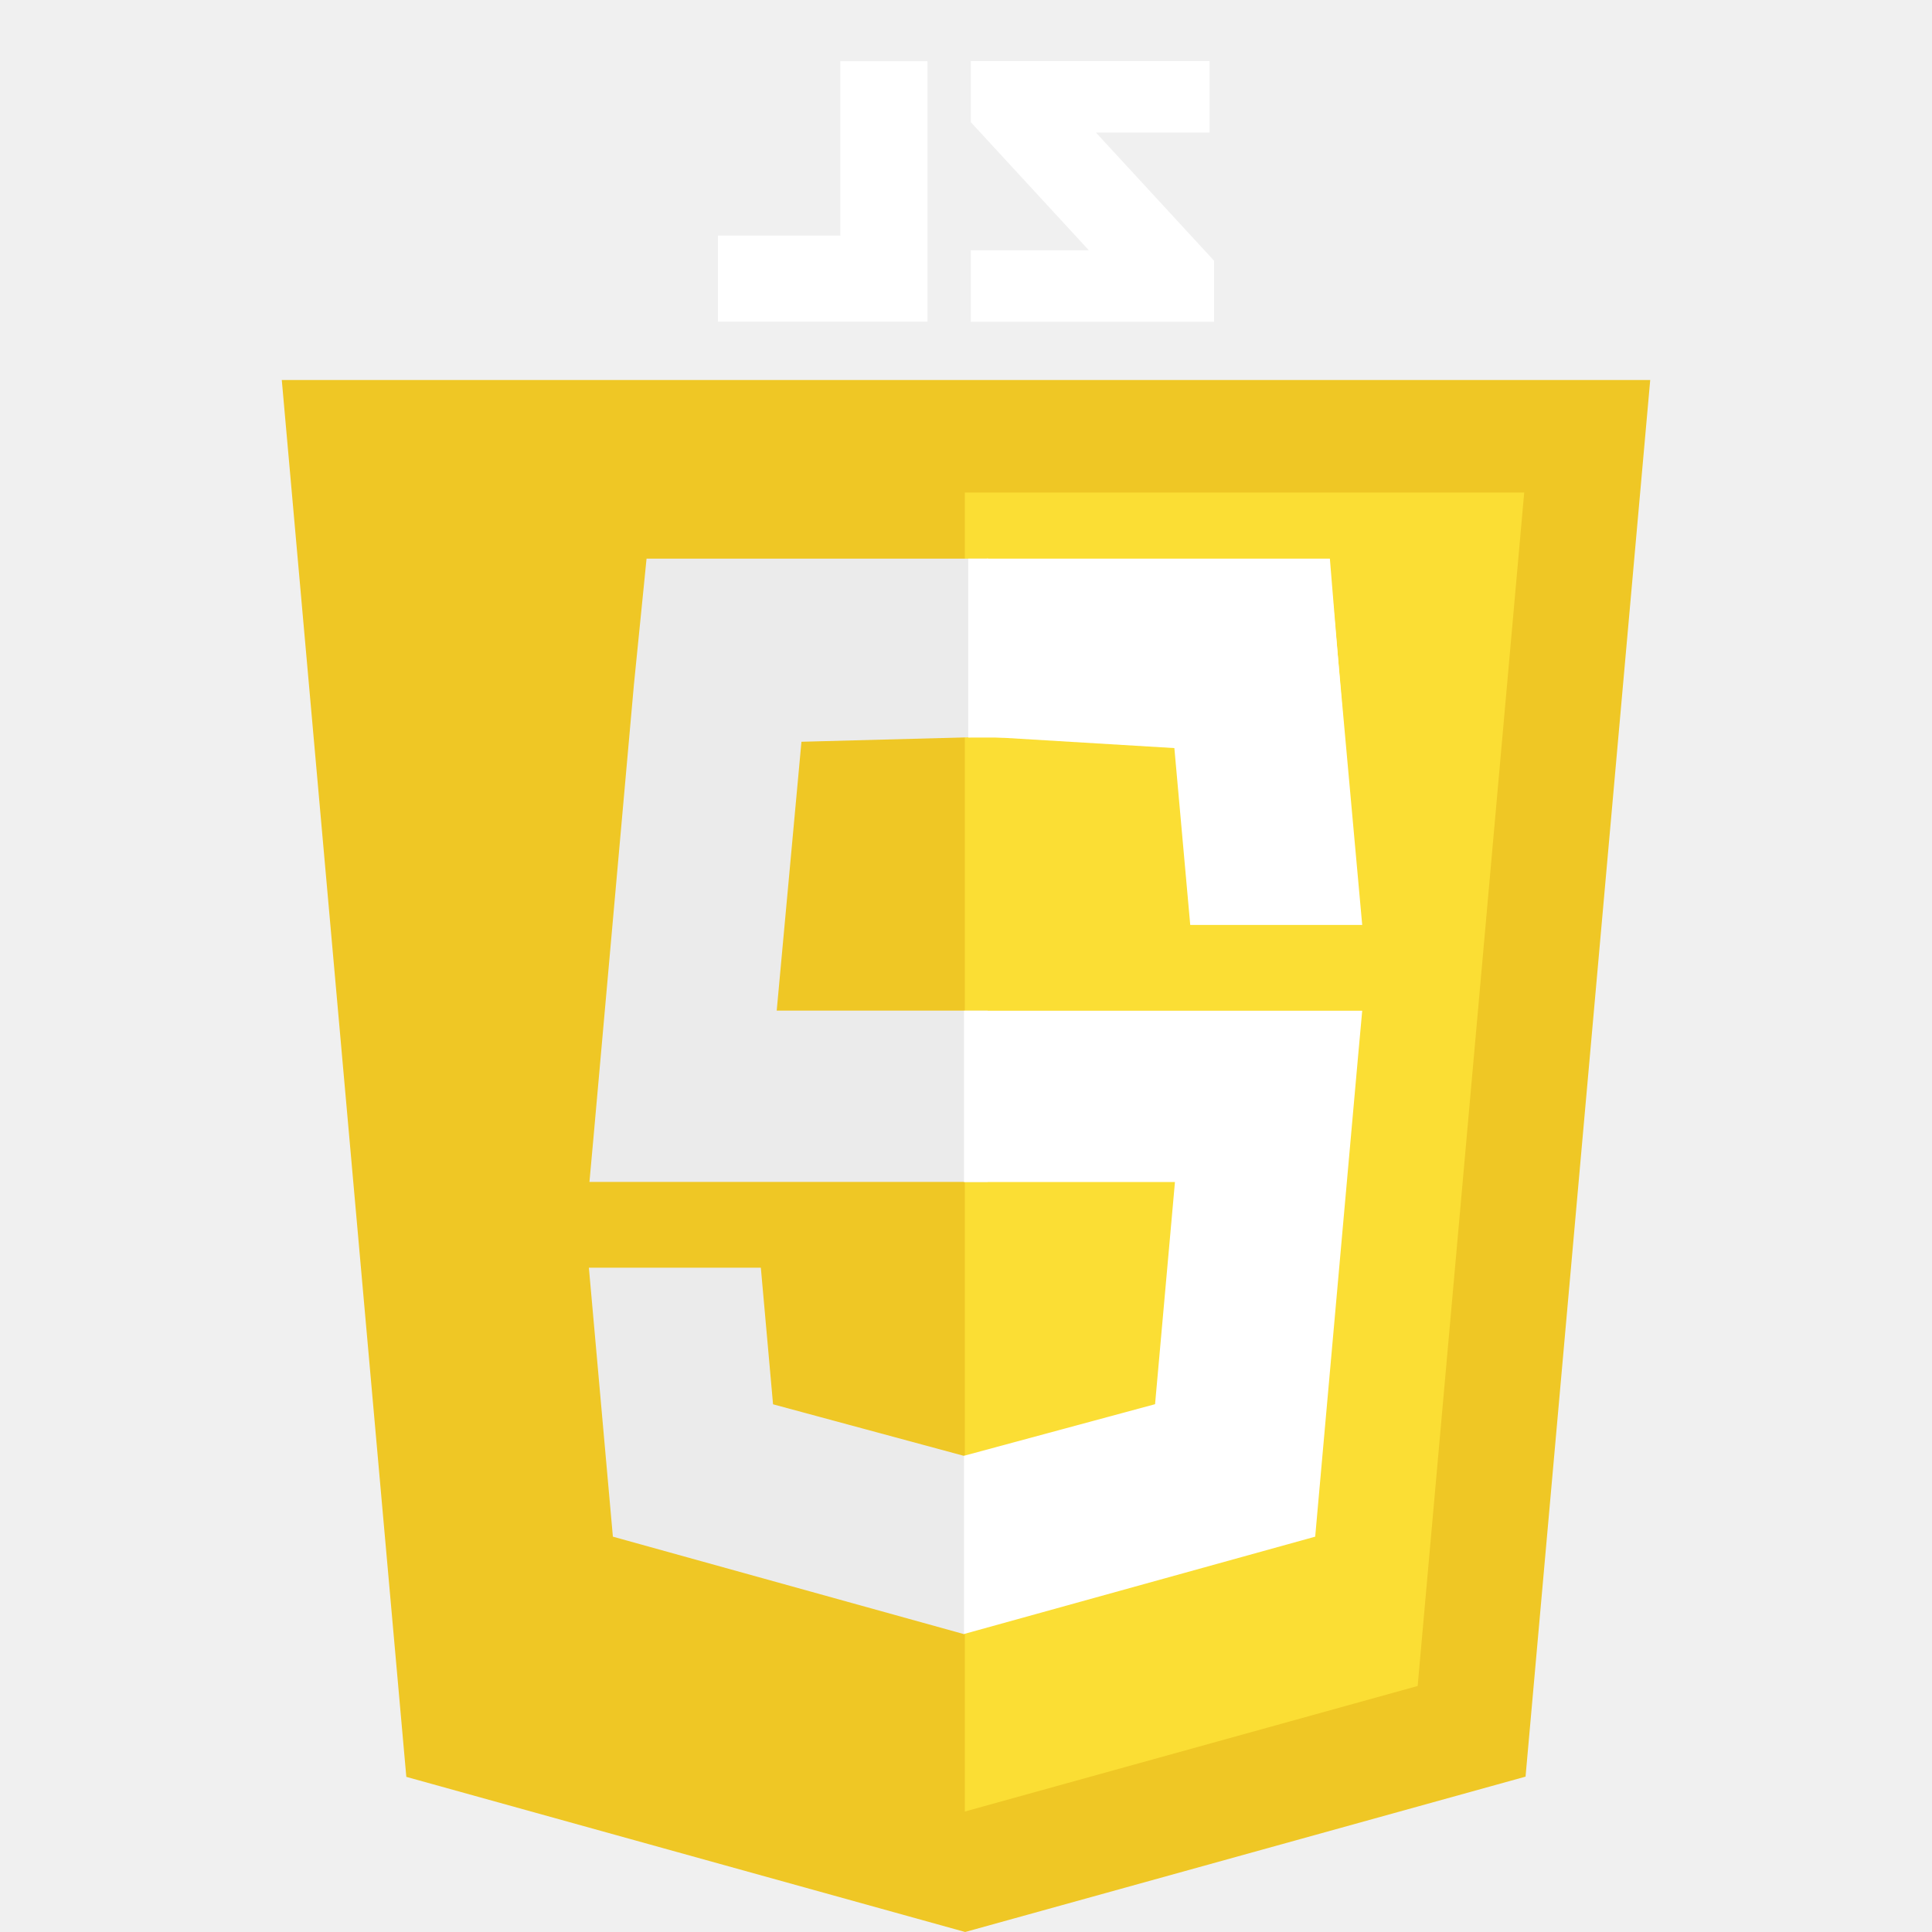
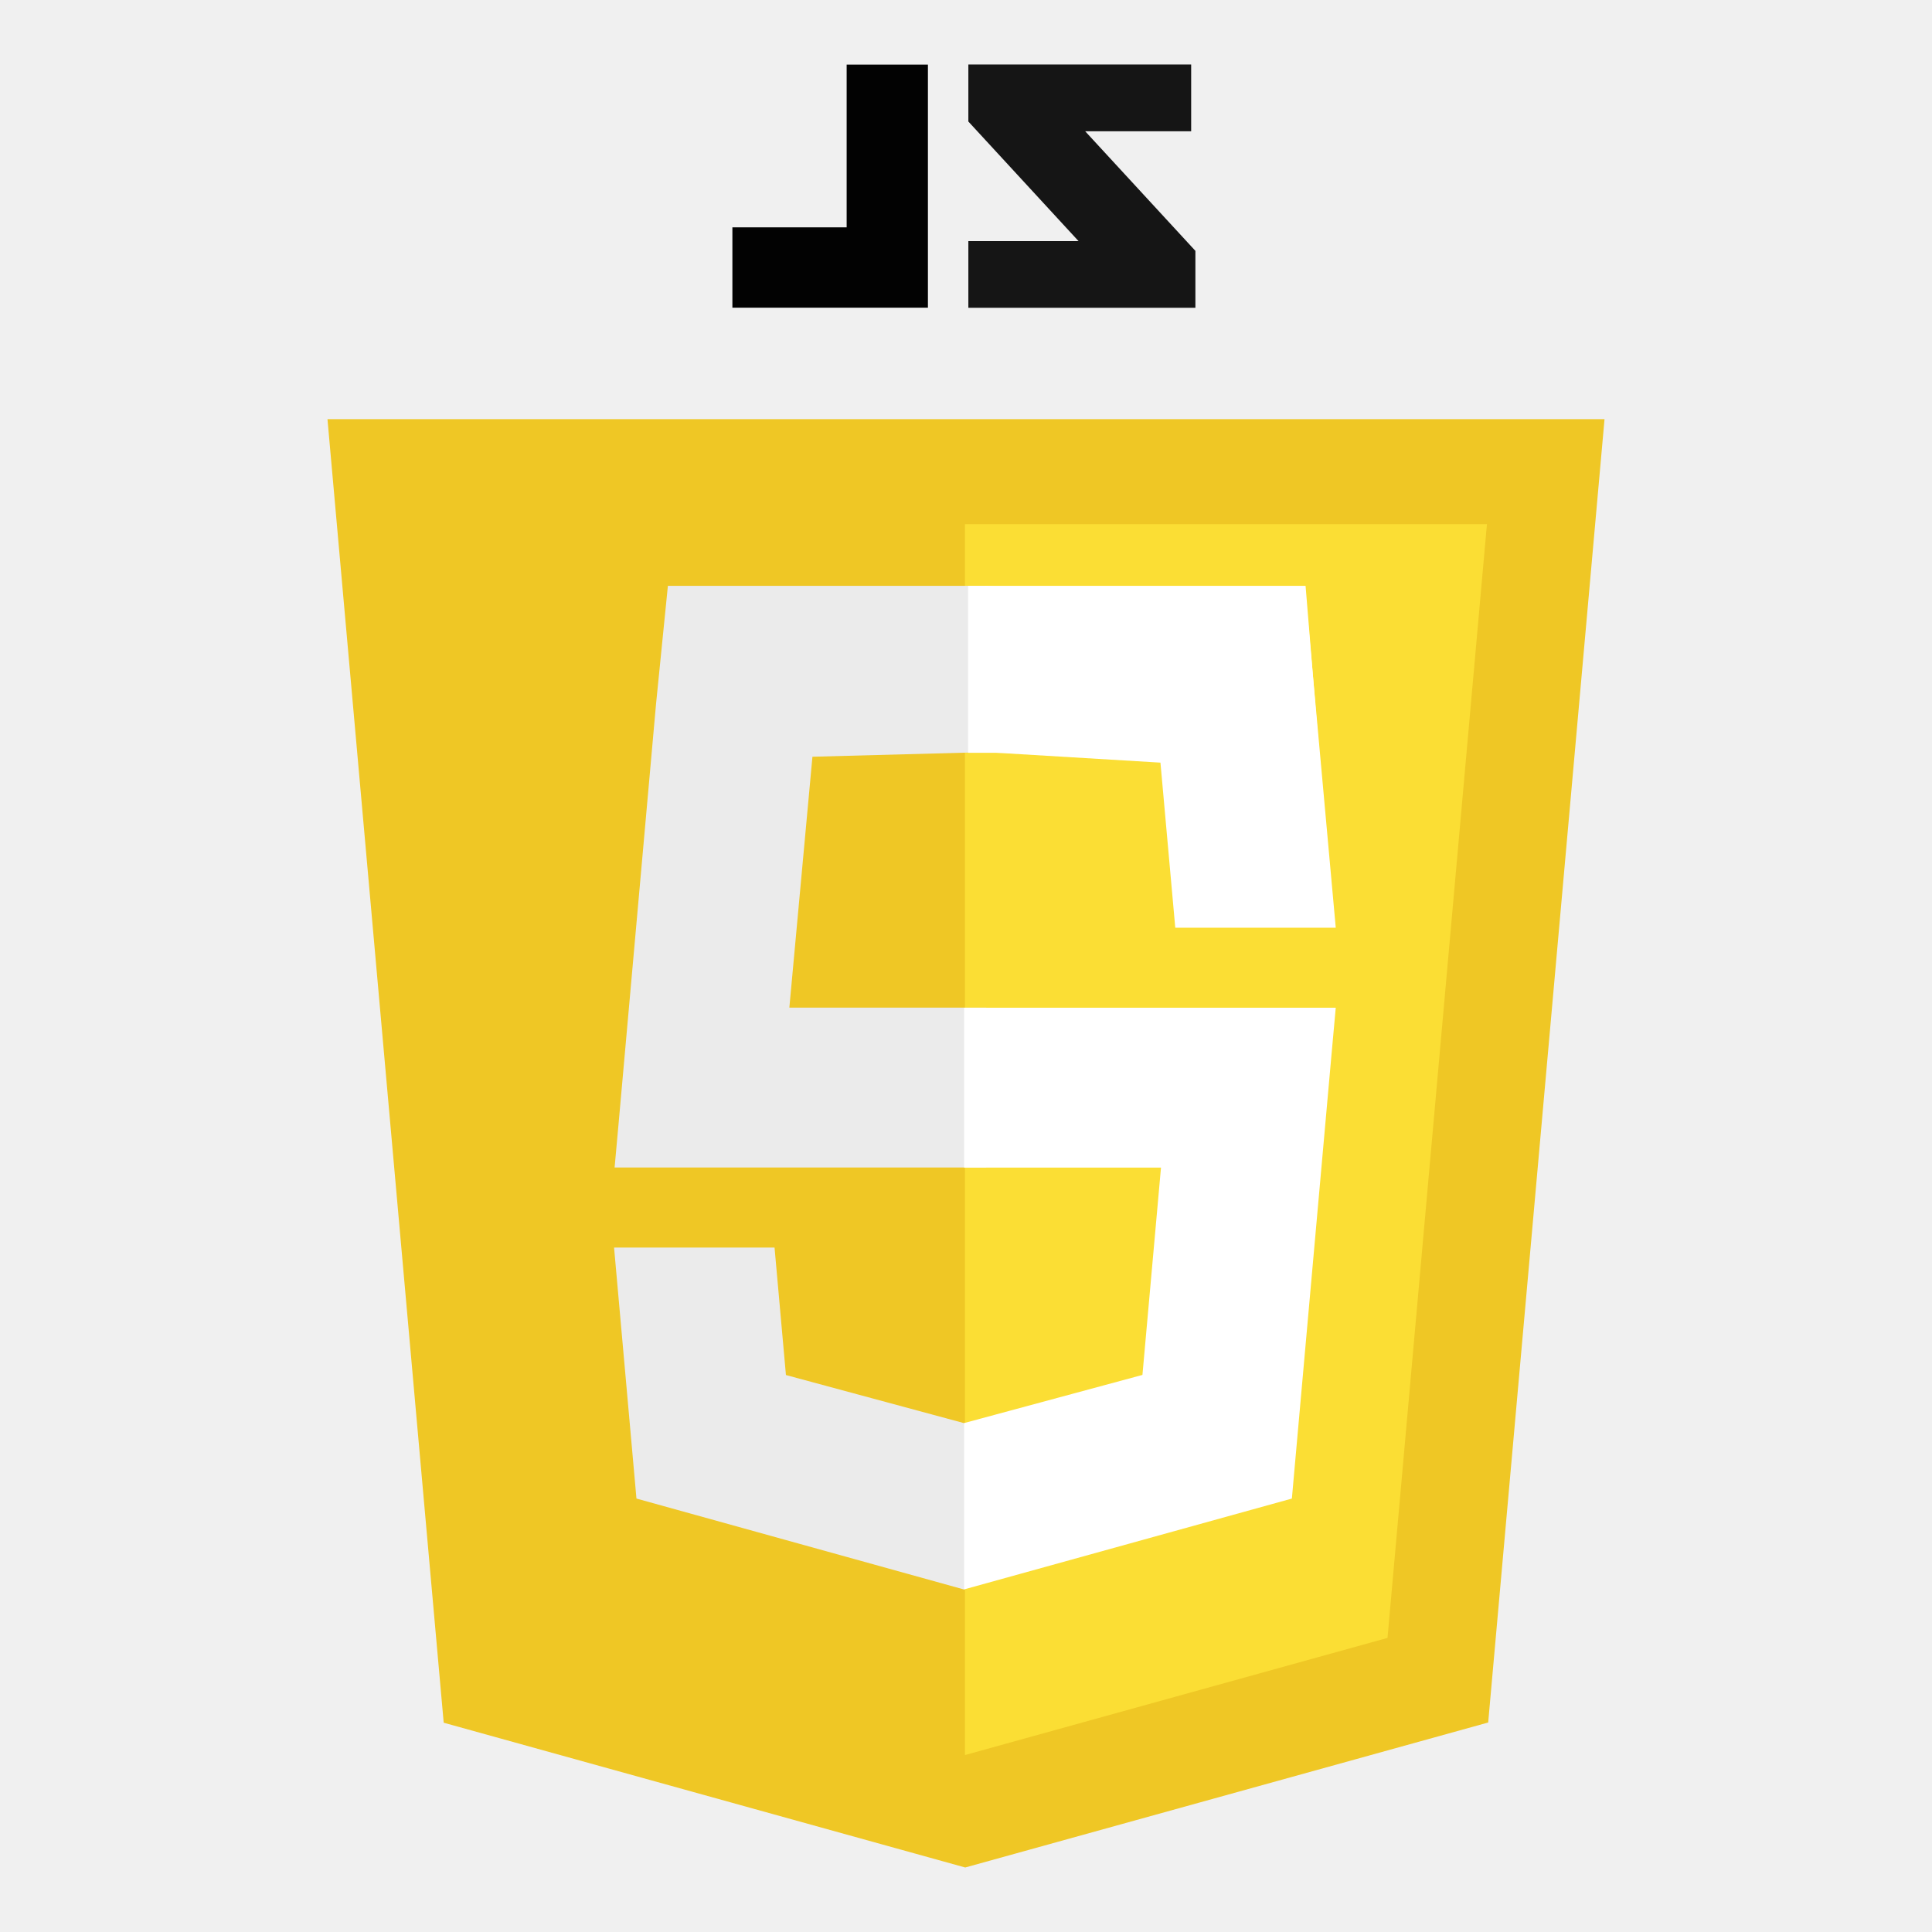
- <svg xmlns="http://www.w3.org/2000/svg" version="1.1" id="Layer_1" x="0px" y="0px" width="300" height="300" viewBox="0 0 300 300" enable-background="new 0 0 325 450" xml:space="preserve">
-   <defs id="defs31" />
-   <g id="g26" transform="matrix(0.7143708,0,0,0.7143708,33.91475,-10.73342)">
-     <polygon points="311.225,97.632 284.127,401.205 162.318,434.975 40.845,401.254 13.775,97.632 " id="polygon2" style="fill:#efc725" />
-     <polygon points="162.25,122.083 162.25,408.787 260.678,381.5 283.836,122.083 " id="polygon4" style="fill:#fbde34" />
-     <polygon points="162.021,370.219 162.193,370.17 162.193,331.426 162.031,331.473 120.559,320.272 117.906,290.575 97.756,290.575 80.527,290.575 85.744,349.043 " id="polygon6" style="fill:#ebebeb" />
-     <polygon points="90.311,163.903 81.559,261.938 80.651,271.937 90.686,271.937 167.209,271.937 167.209,234.7 121.355,234.7 126.732,176.258 167.312,175.177 167.209,136.454 93.065,136.454 " id="polygon8" style="fill:#ebebeb" />
-     <polygon points="167.129,136.437 166.957,136.485 166.957,175.229 167.12,175.183 207.791,177.632 211.242,216.079 231.393,216.079 248.623,216.079 242.109,144.133 " id="polygon10" style="fill:#ffffff" />
-     <polyline points="244.784,175.343 241.593,136.454 162.99,136.454 162.99,160.606 162.99,175.246 162.99,175.343    244.784,175.343  " id="polyline12" style="fill:#ffffff" />
-     <polygon points="238.963,342.752 247.715,244.717 248.623,234.718 238.588,234.718 162.064,234.718 162.064,271.954 207.918,271.954 203.596,320.247 162.064,331.459 162.064,370.201 238.404,349.043 " id="polygon14" style="fill:#ffffff" />
-     <path d="M 240,173.693" id="path16" style="fill:#ffffff" />
-     <g id="g22">
-       <polygon points="214.945,15.025 214.945,30.571 190.256,30.571 215.932,58.431 215.932,71.691 163.049,71.691 163.049,56.165 188.719,56.165 163.049,28.306 163.049,15.025 " id="polygon18" style="fill:#ffffff;fill-opacity:1" transform="translate(0.4900017,13.26856)" />
-       <path d="m 154.121,28.319 v 56.617 h -45.543 v -18.714 h 26.613 v -37.903 h 18.928 z" id="path20" style="fill:#ffffff;fill-opacity:1" />
+ <svg xmlns="http://www.w3.org/2000/svg" version="1.1" id="Layer_1" x="0px" y="0px" width="450" height="450" viewBox="0 0 450 450" enable-background="new 0 0 325 450" xml:space="preserve">
+   <defs id="defs1679" />
+   <g id="g1674" transform="translate(62.5)">
+     <polygon fill="#efc725" points="162.318,434.975 40.845,401.254 13.775,97.632 311.225,97.632 284.127,401.205 " id="polygon1650" />
+     <polygon fill="#fbde34" points="162.25,408.787 260.678,381.5 283.836,122.083 162.25,122.083 " id="polygon1652" />
+     <polygon fill="#ebebeb" points="97.756,290.575 80.527,290.575 85.744,349.043 162.021,370.219 162.193,370.17 162.193,331.426 162.031,331.473 120.559,320.272 117.906,290.575 " id="polygon1654" />
+     <polygon fill="#ebebeb" points="167.312,175.177 167.209,136.454 93.065,136.454 90.311,163.903 81.559,261.938 80.651,271.937 90.686,271.937 167.209,271.937 167.209,234.7 121.355,234.7 126.732,176.258 " id="polygon1656" />
+     <polygon fill="#ffffff" points="231.393,216.079 248.623,216.079 242.109,144.133 167.129,136.437 166.957,136.485 166.957,175.229 167.12,175.183 207.791,177.632 211.242,216.079 " id="polygon1658" />
+     <polyline fill="#ffffff" points="244.784,175.343 241.593,136.454 162.99,136.454 162.99,160.606 162.99,175.246 162.99,175.343    244.784,175.343  " id="polyline1660" />
+     <polygon fill="#ffffff" points="162.064,331.459 162.064,370.201 238.404,349.043 238.963,342.752 247.715,244.717 248.623,234.718 238.588,234.718 162.064,234.718 162.064,271.954 207.918,271.954 203.596,320.247 " id="polygon1662" />
+     <path fill="#ffffff" d="M 240,173.693" id="path1664" />
+     <g id="g1670">
+       <polygon fill="#151515" points="163.049,71.691 163.049,56.165 188.719,56.165 163.049,28.306 163.049,15.025 214.945,15.025 214.945,30.571 190.256,30.571 215.932,58.431 215.932,71.691 " id="polygon1666" />
+       <path fill="#020202" d="M 153.631,15.05 V 71.667 H 108.088 V 52.953 h 26.613 V 15.05 h 18.928 z" id="path1668" />
    </g>
-     <path d="M 239.51,173.693" id="path24" style="fill:#ffffff" />
+     <path fill="#ffffff" d="M 239.51,173.693" id="path1672" />
  </g>
</svg>
